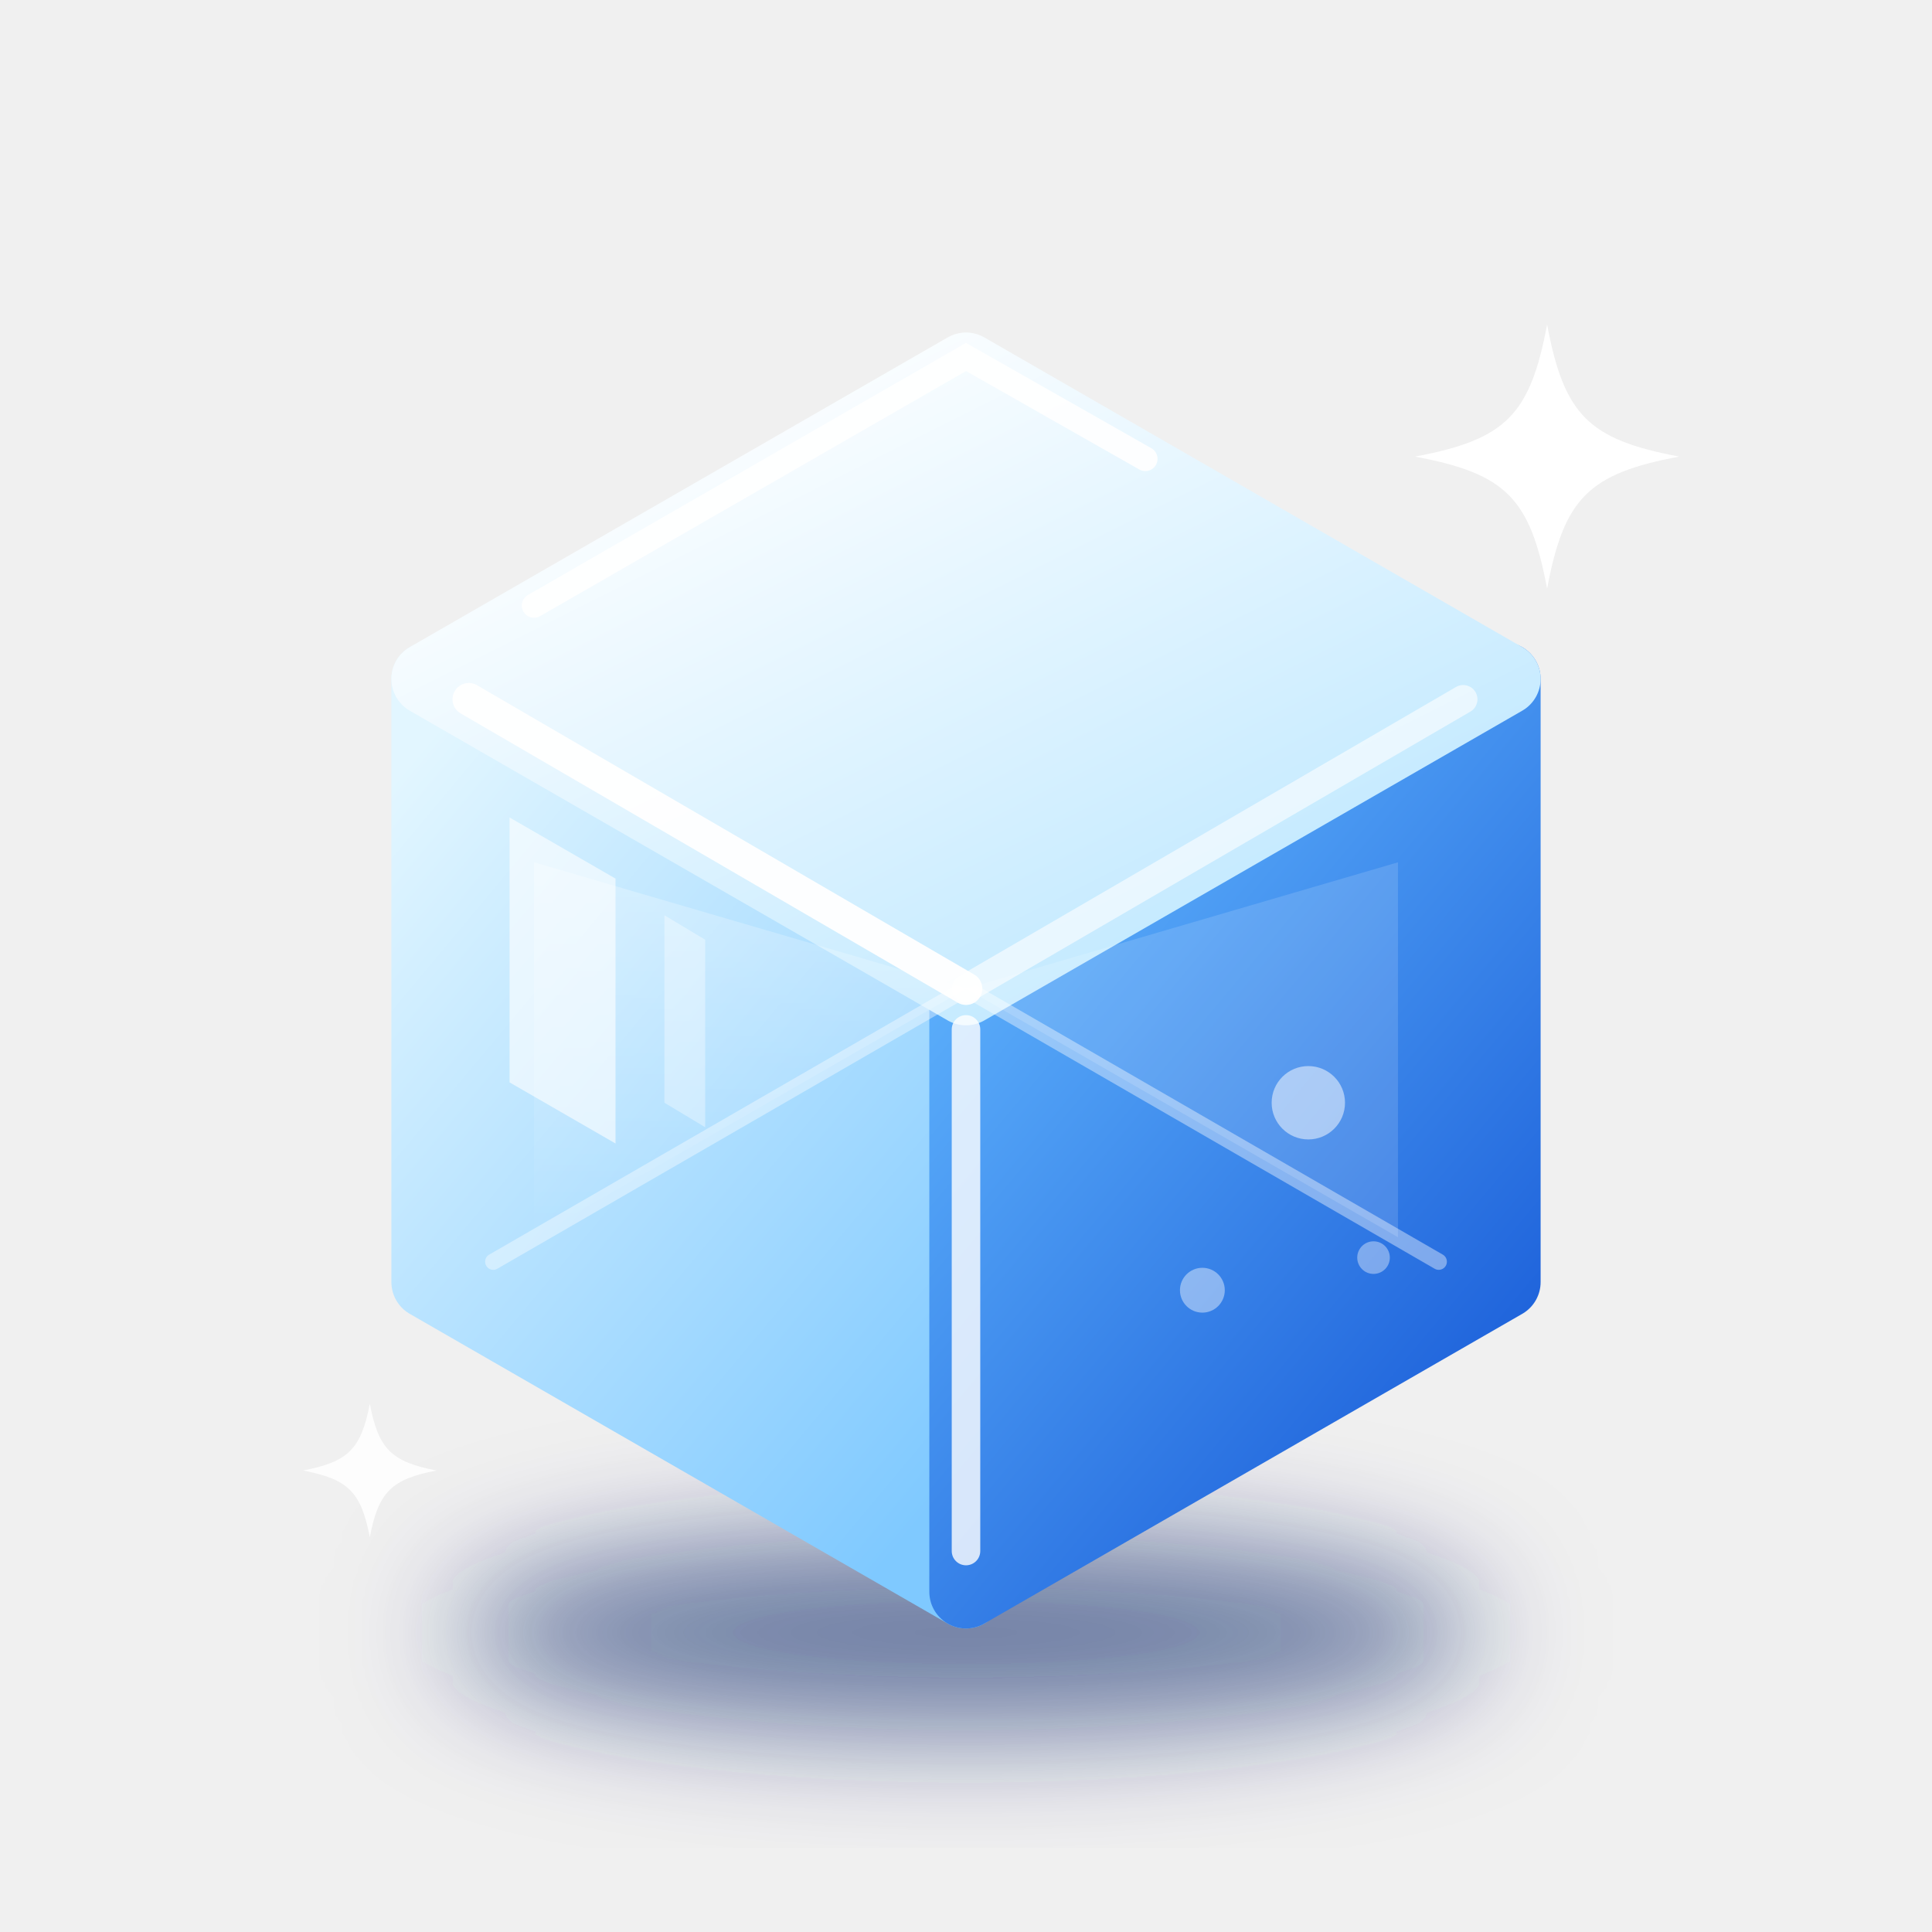
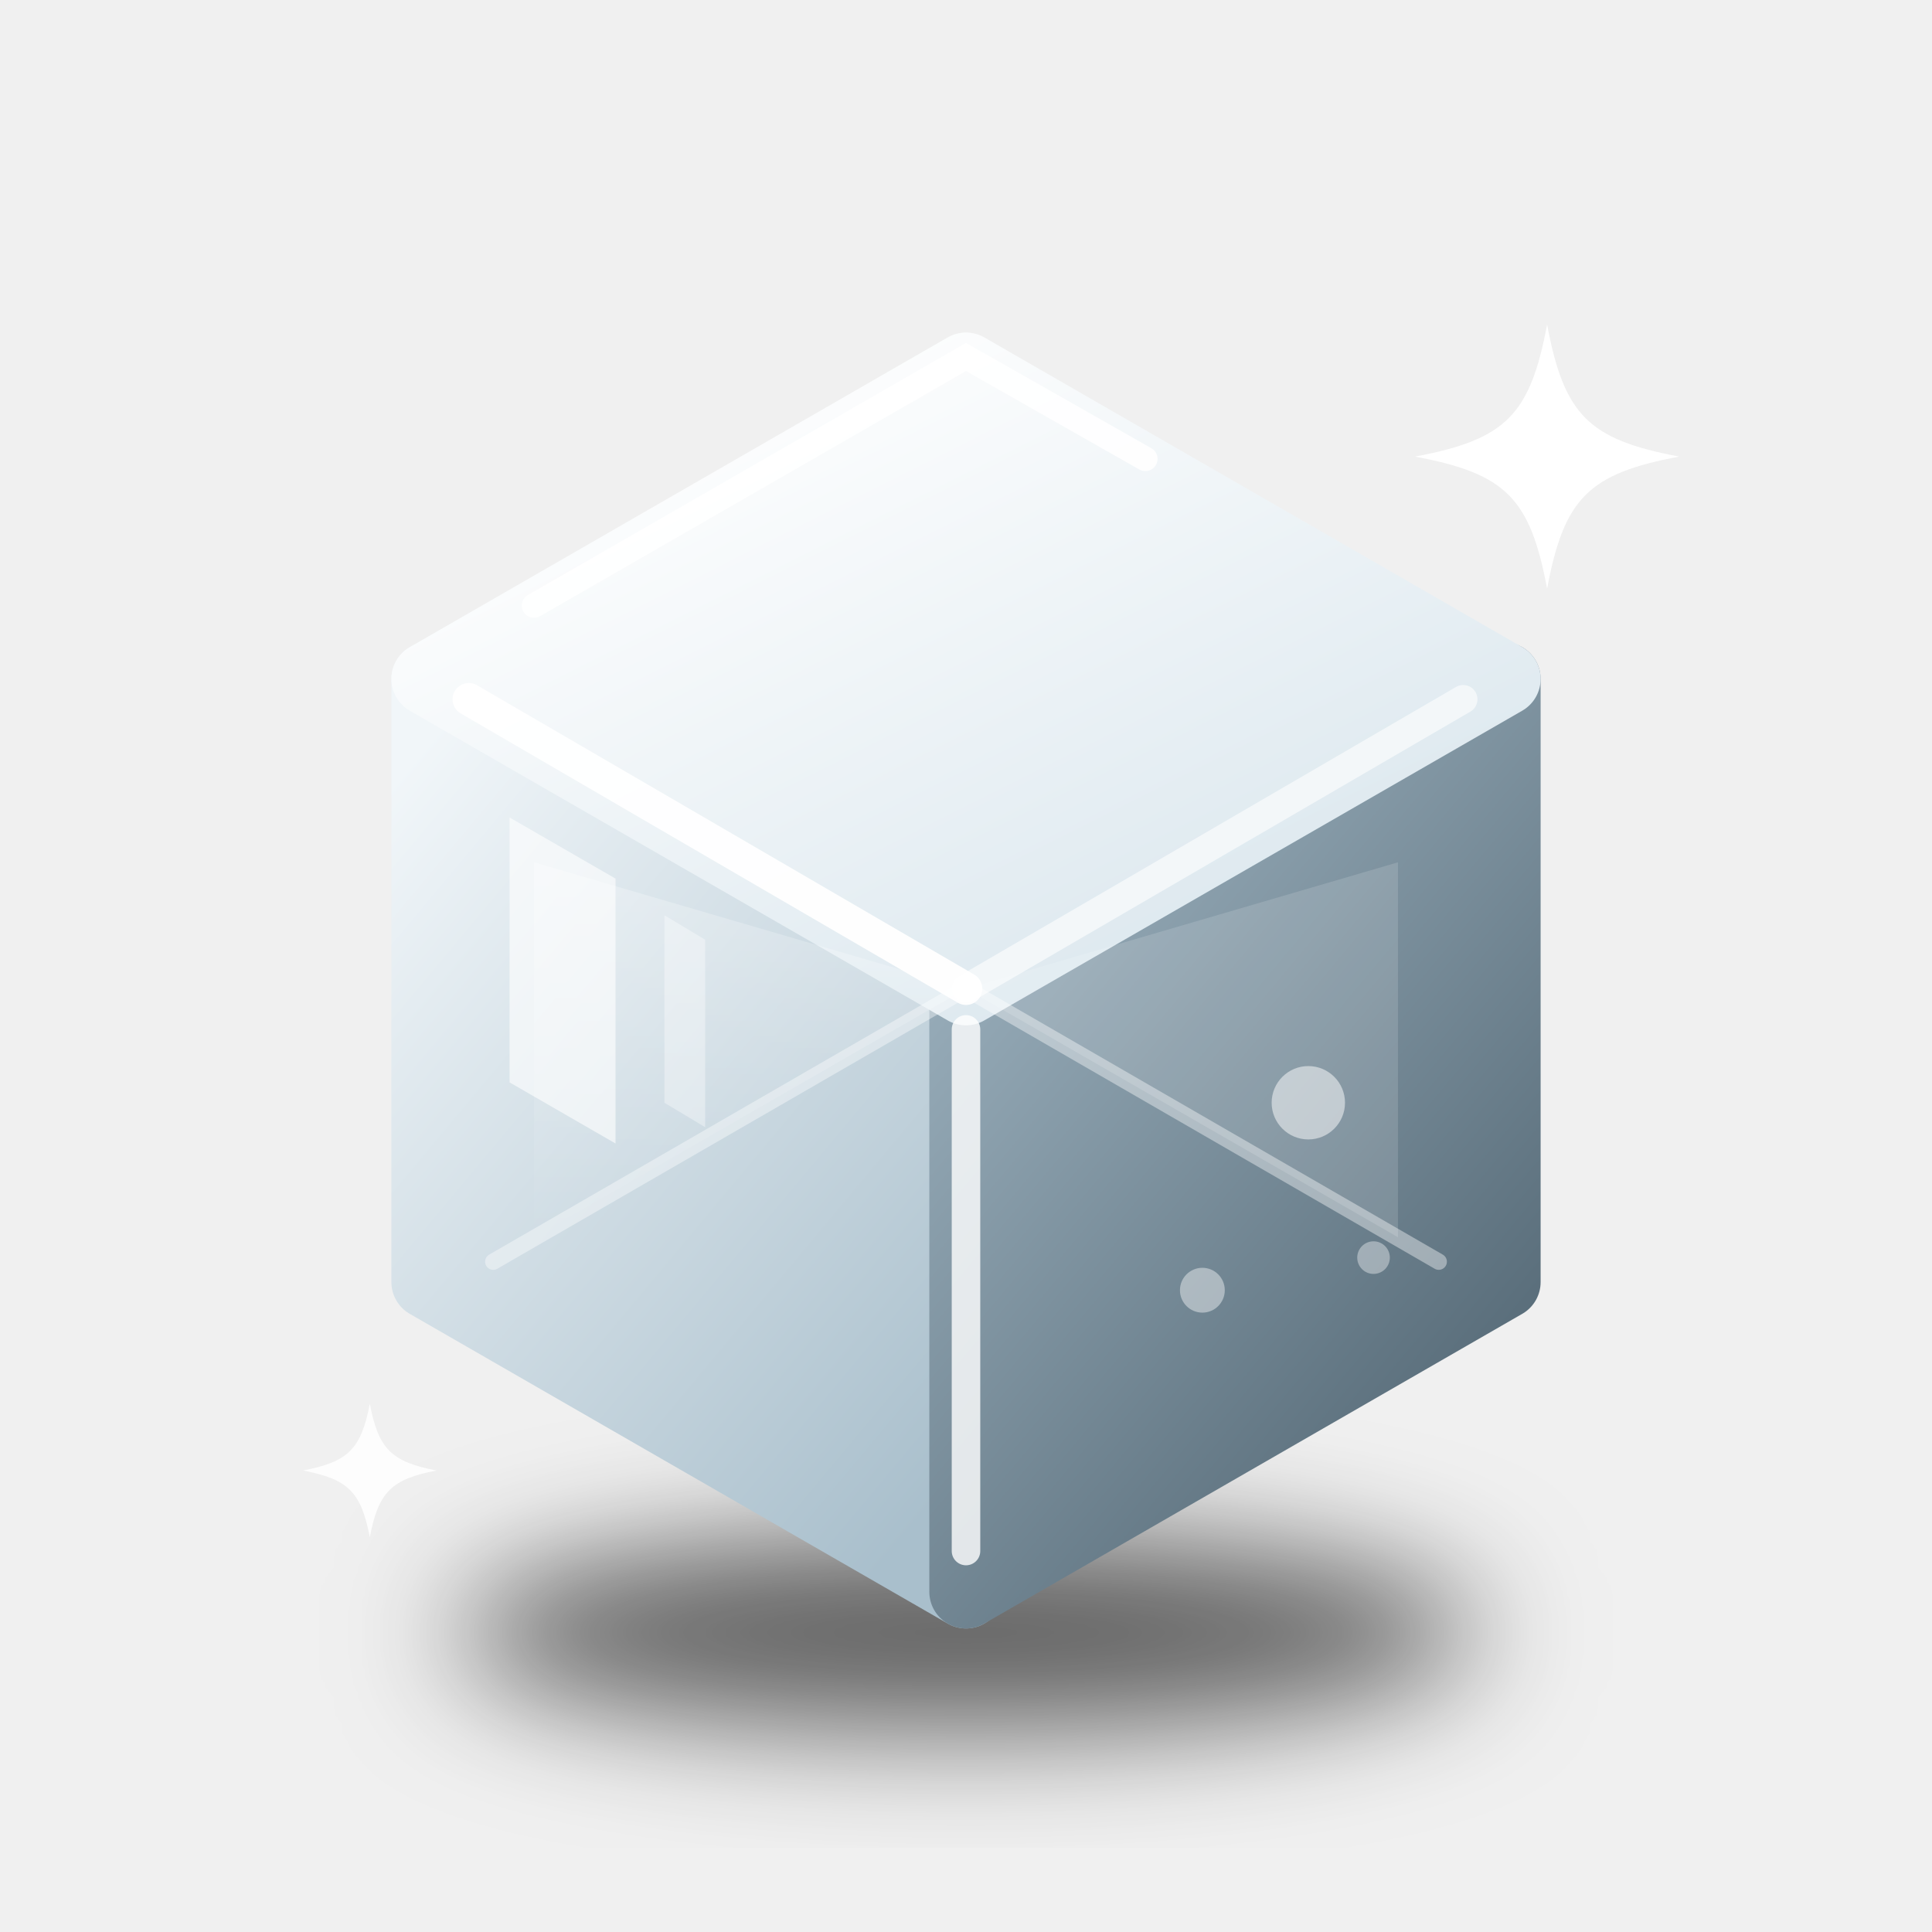
<svg xmlns="http://www.w3.org/2000/svg" viewBox="0 0 512 512" role="img" aria-label="Icy">
  <defs>
    <linearGradient id="bg" x1=".1" y1="0" x2=".9" y2="1">
-       <stop offset="0" stop-color="#5ecbff" />
-       <stop offset=".5" stop-color="#1877f2" />
-       <stop offset="1" stop-color="#0932a8" />
+       <stop offset="0" stop-color="#4a4a50" />
+       <stop offset=".5" stop-color="#26262a" />
+       <stop offset="1" stop-color="#0c0c0d" />
    </linearGradient>
    <radialGradient id="glow" cx=".3" cy=".18" r=".7">
-       <stop offset="0" stop-color="#fff" stop-opacity=".5" />
+       <stop offset="0" stop-color="#fff" stop-opacity=".22" />
      <stop offset=".6" stop-color="#fff" stop-opacity="0" />
    </radialGradient>
    <linearGradient id="rim" x1="0" y1="0" x2="0" y2="1">
-       <stop offset="0" stop-color="#fff" stop-opacity=".55" />
+       <stop offset="0" stop-color="#fff" stop-opacity=".35" />
      <stop offset=".35" stop-color="#fff" stop-opacity="0" />
    </linearGradient>
    <linearGradient id="top" x1=".15" y1=".1" x2=".85" y2=".9">
      <stop offset="0" stop-color="#ffffff" />
-       <stop offset="1" stop-color="#bfe8ff" />
+       <stop offset="1" stop-color="#dbe7ee" />
    </linearGradient>
    <linearGradient id="left" x1=".1" y1="0" x2=".8" y2="1">
-       <stop offset="0" stop-color="#e2f6ff" />
-       <stop offset="1" stop-color="#7fc9ff" />
+       <stop offset="0" stop-color="#f1f6f9" />
+       <stop offset="1" stop-color="#a9bfcc" />
    </linearGradient>
    <linearGradient id="right" x1=".2" y1="0" x2=".9" y2="1">
-       <stop offset="0" stop-color="#63b8ff" />
-       <stop offset="1" stop-color="#1557d6" />
+       <stop offset="0" stop-color="#9fb4c1" />
+       <stop offset="1" stop-color="#4f6370" />
    </linearGradient>
    <linearGradient id="core" x1="0" y1="0" x2="0" y2="1">
      <stop offset="0" stop-color="#fff" stop-opacity=".5" />
      <stop offset="1" stop-color="#fff" stop-opacity="0" />
    </linearGradient>
    <filter id="soft" x="-30%" y="-60%" width="160%" height="220%">
      <feGaussianBlur stdDeviation="15" />
    </filter>
  </defs>
  <g transform="translate(256 262) scale(1.08) translate(-256 -262)">
-     <ellipse cx="256" cy="420" rx="126" ry="24" fill="#031b63" opacity=".55" filter="url(#soft)" />
+     <ellipse cx="256" cy="420" rx="126" ry="24" fill="#000" opacity=".6" filter="url(#soft)" />
    <g stroke-linejoin="round" stroke-width="18">
      <path d="M124 186 256 262V410L124 334Z" fill="url(#left)" stroke="url(#left)" />
      <path d="M388 186 256 262V410L388 334Z" fill="url(#right)" stroke="url(#right)" />
      <path d="M256 110 388 186 256 262 124 186Z" fill="url(#top)" stroke="url(#top)" />
    </g>
    <path d="M256 262 150 323V231Z" fill="url(#core)" opacity=".55" />
    <path d="M256 262 362 323V231Z" fill="#fff" opacity=".14" />
    <g fill="none" stroke="#fff" stroke-linecap="round" stroke-width="4" opacity=".4">
      <path d="M256 262 140 329M256 262 372 329" />
    </g>
    <g fill="none" stroke="#fff" stroke-linecap="round">
      <path d="M134 191 256 262" stroke-width="8" opacity=".95" />
      <path d="M256 262 378 191" stroke-width="7" opacity=".6" />
      <path d="M256 272V400" stroke-width="7" opacity=".8" />
      <path d="M150 168 256 107 300 132" stroke-width="6" opacity=".9" />
    </g>
    <path d="M144 220 170 235V300L144 285Z" fill="#fff" opacity=".6" />
    <path d="M182 244 192 250V296L182 290Z" fill="#fff" opacity=".35" />
    <g fill="#fff">
      <circle cx="340" cy="290" r="9" opacity=".5" />
      <circle cx="314" cy="336" r="5.5" opacity=".42" />
      <circle cx="356" cy="328" r="4" opacity=".38" />
    </g>
  </g>
  <path d="M410 86c4.5 24 11 30.500 35 35-24 4.500-30.500 11-35 35-4.500-24-11-30.500-35-35 24-4.500 30.500-11 35-35Z" fill="#fff" />
  <path d="M98 372c2.300 12 5.700 15.400 17.700 17.700-12 2.300-15.400 5.700-17.700 17.700-2.300-12-5.700-15.400-17.700-17.700 12-2.300 15.400-5.700 17.700-17.700Z" fill="#fff" opacity=".85" />
</svg>
